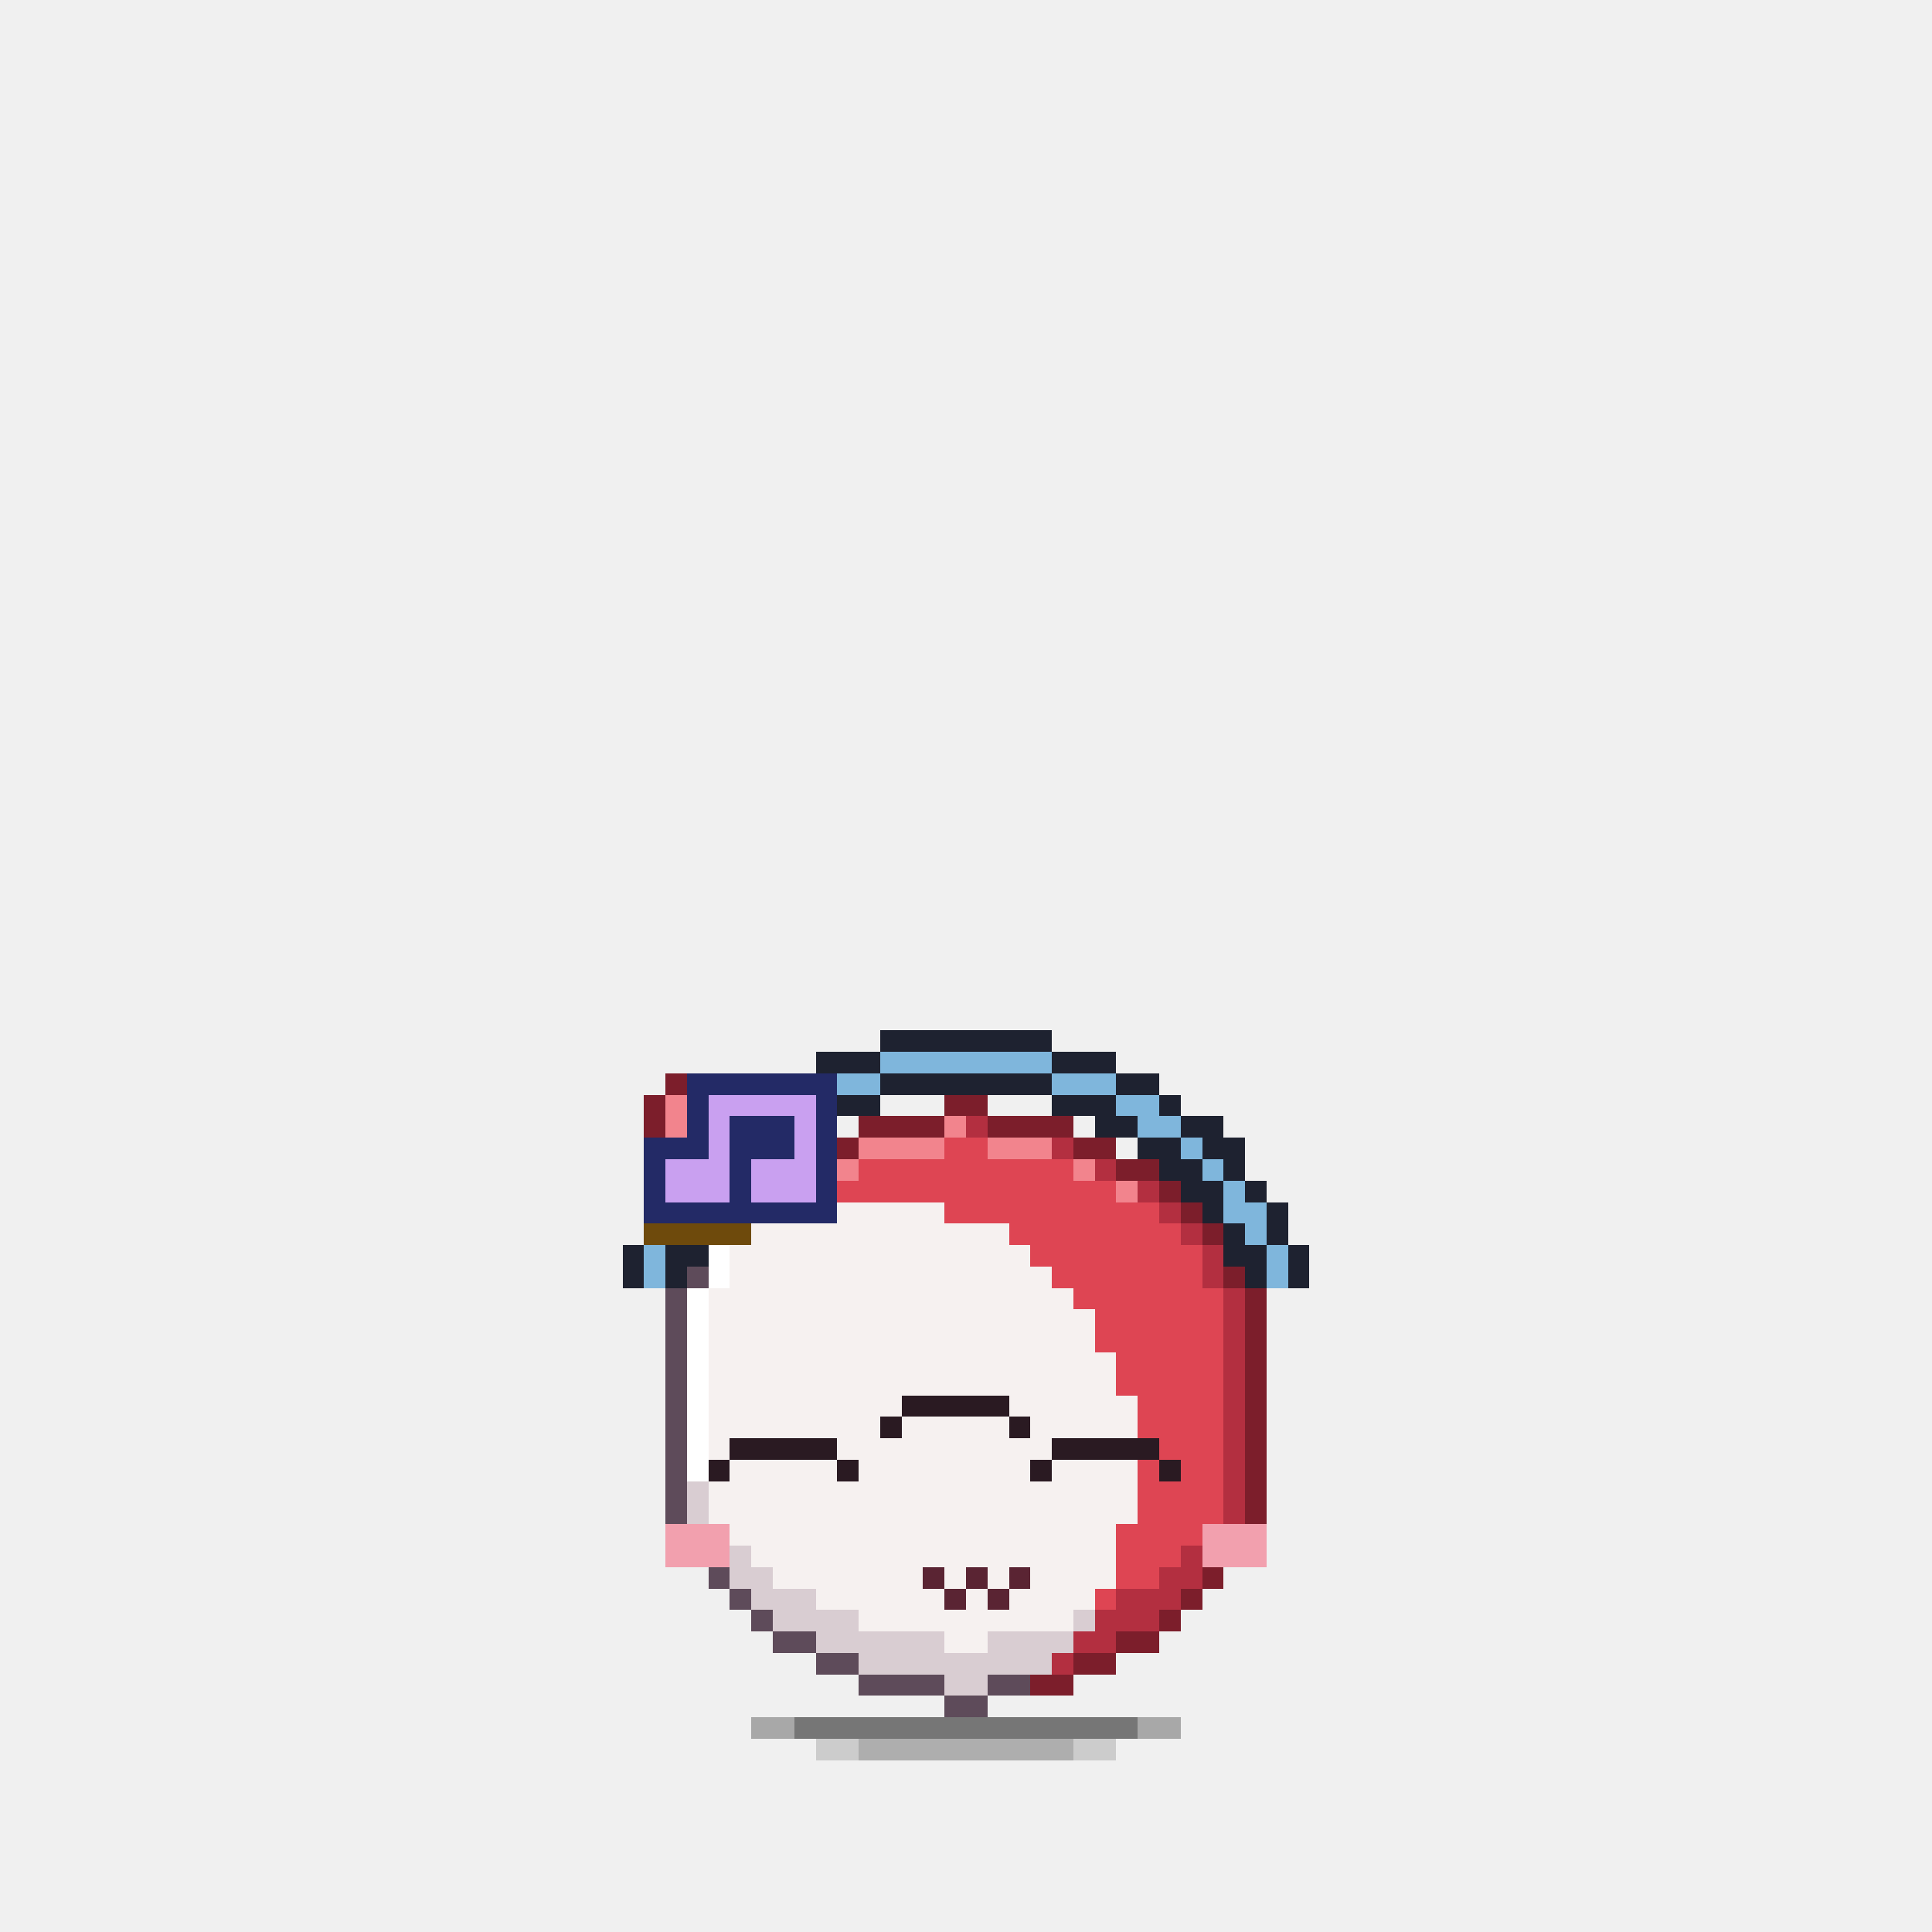
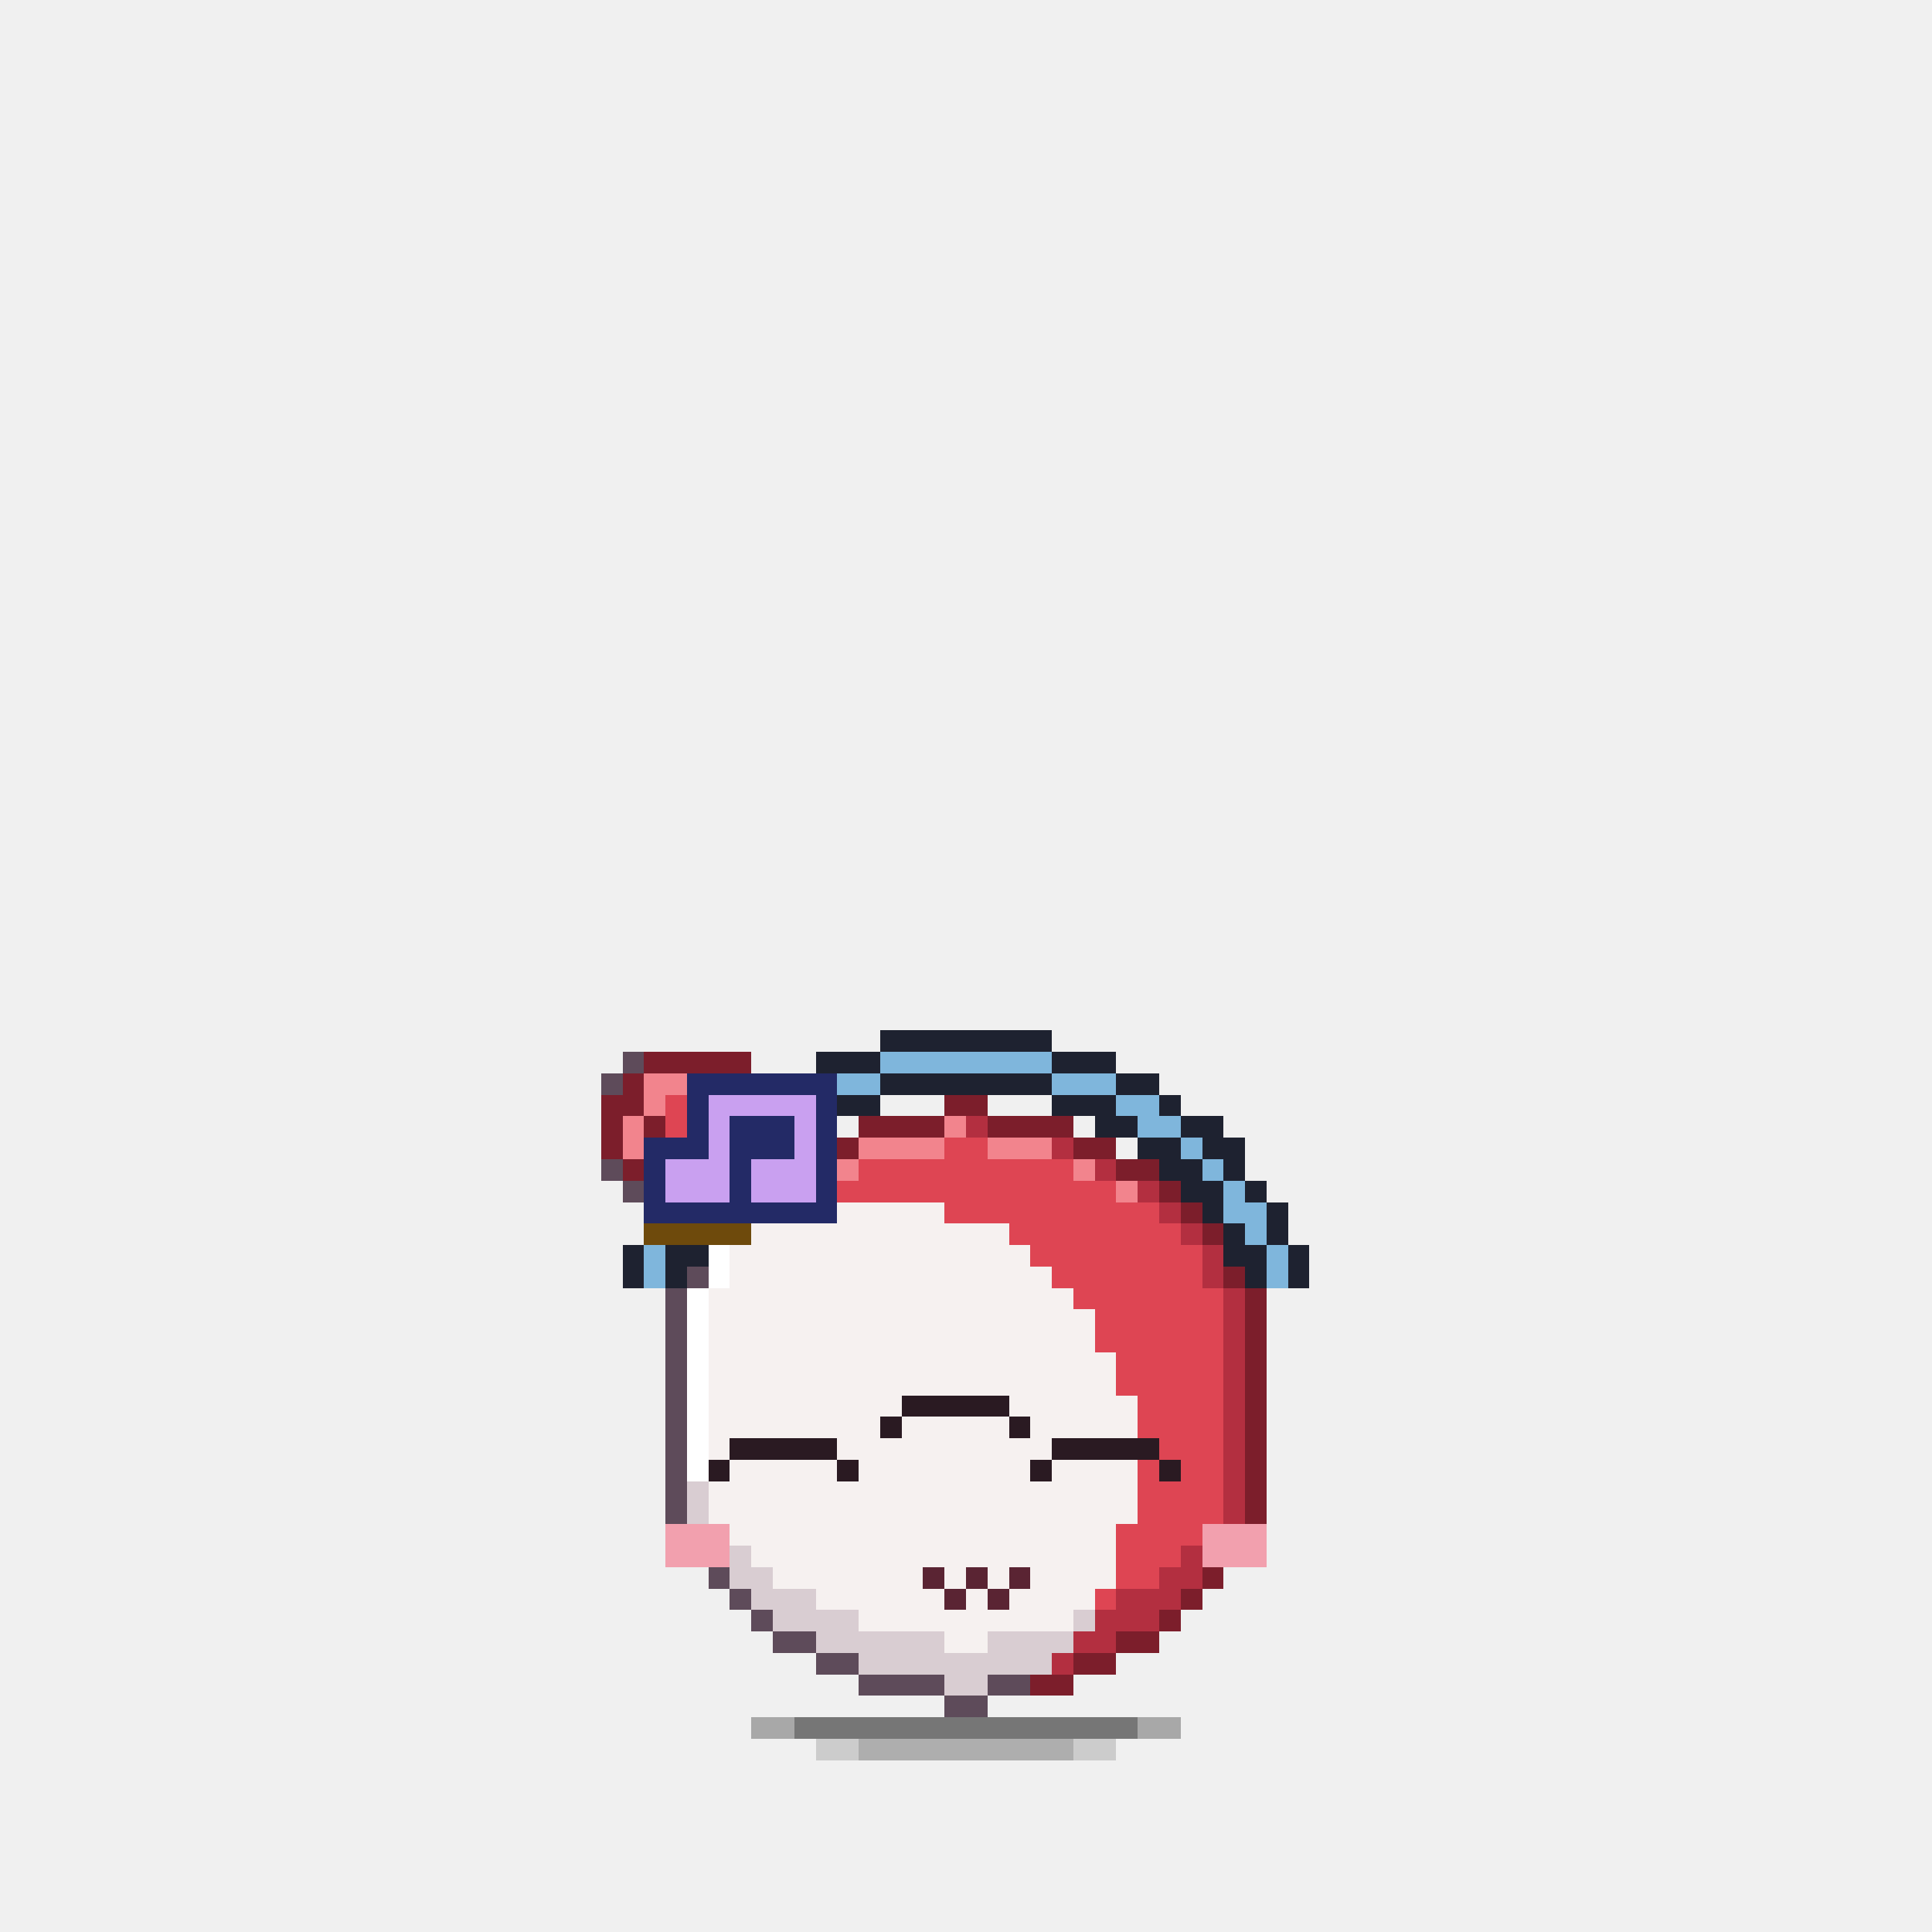
<svg xmlns="http://www.w3.org/2000/svg" viewBox="-15 -25 45 45" width="500" height="500" shape-rendering="crispEdges">
  <defs>
    <style>
      .sh-m { animation: sh-m 1.6s infinite linear; }
      .sh-v { animation: sh-v 1.6s infinite step-end; }
      .sh-s-m { animation: sh-s-m 1.6s infinite linear; }
      .sh-s-v { animation: sh-s-v 1.6s infinite step-end; }
      .band-m { animation: band-m 1.6s infinite linear; }
      .cup-l-m { animation: cup-l-m 1.6s infinite linear; }
      .cup-r-m { animation: cup-r-m 1.6s infinite linear; }
      .hl-m { animation: hl-m 1.6s infinite linear; }
      .hr-m { animation: hr-m 1.6s infinite linear; }
      .note0-m { animation: note0-m 1.6s infinite linear; }
      .note0-v { animation: note0-v 1.6s infinite step-end; }
      .note1-m { animation: note1-m 1.6s infinite linear; }
      .note1-v { animation: note1-v 1.6s infinite step-end; }
      .rig-m { animation: rig-m 1.6s infinite linear; }
      @keyframes sh-m {
        0% { transform: translate(0px, 0px); }
        6.25% { transform: translate(0px, 0px); }
        6.26% { transform: translate(1px, 0px); }
        25% { transform: translate(1px, 0px); }
        31.25% { transform: translate(1px, 0px); }
        31.26% { transform: translate(0px, 0px); }
        50% { transform: translate(0px, 0px); }
        56.25% { transform: translate(0px, 0px); }
        56.26% { transform: translate(1px, 0px); }
        75% { transform: translate(1px, 0px); }
        81.25% { transform: translate(1px, 0px); }
        81.26% { transform: translate(0px, 0px); }
        100% { transform: translate(0px, 0px); }
      }
      @keyframes sh-v {
        0% { opacity: 1; }
        6.25% { opacity: 0; }
        25% { opacity: 1; }
        31.25% { opacity: 0; }
        50% { opacity: 1; }
        56.25% { opacity: 0; }
        75% { opacity: 1; }
        81.25% { opacity: 0; }
      }
      @keyframes sh-s-m {
        0% { transform: translate(1px, 0px); }
        0.01% { transform: translate(0px, 0px); }
        6.25% { transform: translate(0px, 0px); }
        25% { transform: translate(0px, 0px); }
        25.01% { transform: translate(1px, 0px); }
        31.25% { transform: translate(1px, 0px); }
        50% { transform: translate(1px, 0px); }
        50.01% { transform: translate(0px, 0px); }
        56.25% { transform: translate(0px, 0px); }
        62.5% { transform: translate(0px, 0px); }
        75% { transform: translate(0px, 0px); }
        75.01% { transform: translate(1px, 0px); }
        81.25% { transform: translate(1px, 0px); }
        87.5% { transform: translate(1px, 0px); }
        100% { transform: translate(1px, 0px); }
      }
      @keyframes sh-s-v {
        0% { opacity: 0; }
        6.25% { opacity: 1; }
        25% { opacity: 0; }
        31.25% { opacity: 1; }
        50% { opacity: 0; }
        56.25% { opacity: 1; }
        75% { opacity: 0; }
        81.25% { opacity: 1; }
      }
      @keyframes band-m {
        0% { transform: translate(0px, 0px); }
        2.083% { transform: translate(0px, -0.185px); }
        6.25% { transform: translate(0px, -1px); }
        10.417% { transform: translate(0px, -1.815px); }
        12.5% { transform: translate(0px, -2px); }
        14.583% { transform: translate(0px, -1.815px); }
        18.75% { transform: translate(0px, -1px); }
        20.833% { transform: translate(0.259px, -0.593px); }
        22.917% { transform: translate(0.741px, -0.185px); }
        25% { transform: translate(1px, 0px); }
        27.083% { transform: translate(1px, -0.185px); }
        35.417% { transform: translate(1px, -1.815px); }
        37.5% { transform: translate(1px, -2px); }
        39.583% { transform: translate(1px, -1.815px); }
        43.75% { transform: translate(1px, -1px); }
        45.833% { transform: translate(0.741px, -0.593px); }
        47.917% { transform: translate(0.259px, -0.185px); }
        50% { transform: translate(0px, 0px); }
        52.083% { transform: translate(0px, -0.185px); }
        60.417% { transform: translate(0px, -1.815px); }
        62.5% { transform: translate(0px, -2px); }
        64.583% { transform: translate(0px, -1.815px); }
        68.75% { transform: translate(0px, -1px); }
        70.833% { transform: translate(0.259px, -0.593px); }
        72.917% { transform: translate(0.741px, -0.185px); }
        75% { transform: translate(1px, 0px); }
        77.083% { transform: translate(1px, -0.185px); }
        81.25% { transform: translate(1px, -1px); }
        85.417% { transform: translate(1px, -1.815px); }
        87.5% { transform: translate(1px, -2px); }
        89.583% { transform: translate(1px, -1.815px); }
        93.75% { transform: translate(1px, -1px); }
        95.833% { transform: translate(0.741px, -0.593px); }
        97.917% { transform: translate(0.259px, -0.185px); }
        100% { transform: translate(0px, 0px); }
      }
      @keyframes cup-l-m {
        0% { transform: translate(-1px, 8px); }
        2.083% { transform: translate(-1px, 7.815px); }
        6.25% { transform: translate(-1px, 7px); }
        10.417% { transform: translate(-1px, 6.185px); }
        12.5% { transform: translate(-1px, 6px); }
        14.583% { transform: translate(-1px, 6.185px); }
        18.75% { transform: translate(-1px, 7px); }
        20.833% { transform: translate(-0.741px, 7.407px); }
        22.917% { transform: translate(-0.259px, 7.815px); }
        25% { transform: translate(0px, 8px); }
        27.083% { transform: translate(0px, 7.815px); }
        35.417% { transform: translate(0px, 6.185px); }
        37.5% { transform: translate(0px, 6px); }
        39.583% { transform: translate(0px, 6.185px); }
        43.75% { transform: translate(0px, 7px); }
        45.833% { transform: translate(-0.259px, 7.407px); }
        47.917% { transform: translate(-0.741px, 7.815px); }
        50% { transform: translate(-1px, 8px); }
        52.083% { transform: translate(-1px, 7.815px); }
        60.417% { transform: translate(-1px, 6.185px); }
        62.5% { transform: translate(-1px, 6px); }
        64.583% { transform: translate(-1px, 6.185px); }
        68.75% { transform: translate(-1px, 7px); }
        70.833% { transform: translate(-0.741px, 7.407px); }
        72.917% { transform: translate(-0.259px, 7.815px); }
        75% { transform: translate(0px, 8px); }
        77.083% { transform: translate(0px, 7.815px); }
        81.25% { transform: translate(0px, 7px); }
        85.417% { transform: translate(0px, 6.185px); }
        87.5% { transform: translate(0px, 6px); }
        89.583% { transform: translate(0px, 6.185px); }
        93.75% { transform: translate(0px, 7px); }
        95.833% { transform: translate(-0.259px, 7.407px); }
        97.917% { transform: translate(-0.741px, 7.815px); }
        100% { transform: translate(-1px, 8px); }
      }
      @keyframes cup-r-m {
        0% { transform: translate(26px, 9px); }
        2.083% { transform: translate(26px, 8.815px); }
        6.25% { transform: translate(26px, 8px); }
        10.417% { transform: translate(26px, 7.185px); }
        12.5% { transform: translate(26px, 7px); }
        14.583% { transform: translate(26px, 7.185px); }
        18.75% { transform: translate(26px, 8px); }
        20.833% { transform: translate(26.259px, 8.407px); }
        22.917% { transform: translate(26.741px, 8.815px); }
        25% { transform: translate(27px, 9px); }
        27.083% { transform: translate(27px, 8.815px); }
        35.417% { transform: translate(27px, 7.185px); }
        37.5% { transform: translate(27px, 7px); }
        39.583% { transform: translate(27px, 7.185px); }
        43.75% { transform: translate(27px, 8px); }
        45.833% { transform: translate(26.741px, 8.407px); }
        47.917% { transform: translate(26.259px, 8.815px); }
        50% { transform: translate(26px, 9px); }
        52.083% { transform: translate(26px, 8.815px); }
        60.417% { transform: translate(26px, 7.185px); }
        62.5% { transform: translate(26px, 7px); }
        64.583% { transform: translate(26px, 7.185px); }
        68.75% { transform: translate(26px, 8px); }
        70.833% { transform: translate(26.259px, 8.407px); }
        72.917% { transform: translate(26.741px, 8.815px); }
        75% { transform: translate(27px, 9px); }
        77.083% { transform: translate(27px, 8.815px); }
        81.25% { transform: translate(27px, 8px); }
        85.417% { transform: translate(27px, 7.185px); }
        87.5% { transform: translate(27px, 7px); }
        89.583% { transform: translate(27px, 7.185px); }
        93.75% { transform: translate(27px, 8px); }
        95.833% { transform: translate(26.741px, 8.407px); }
        97.917% { transform: translate(26.259px, 8.815px); }
        100% { transform: translate(26px, 9px); }
      }
      @keyframes hl-m {
        0% { transform: translate(-2px, 13px); }
        2.083% { transform: translate(-2.259px, 13.259px); }
        4.167% { transform: translate(-2.741px, 13.741px); }
        6.25% { transform: translate(-3px, 14px); }
        8.333% { transform: translate(-3px, 13.815px); }
        16.667% { transform: translate(-3px, 12.185px); }
        18.75% { transform: translate(-3px, 12px); }
        20.833% { transform: translate(-3px, 12.919px); }
        22.917% { transform: translate(-3px, 14.726px); }
        25% { transform: translate(-3px, 16px); }
        27.083% { transform: translate(-2.741px, 16.496px); }
        29.167% { transform: translate(-2.259px, 16.859px); }
        31.25% { transform: translate(-2px, 17px); }
        33.333% { transform: translate(-2px, 16.815px); }
        37.5% { transform: translate(-2px, 16px); }
        41.667% { transform: translate(-2px, 15.383px); }
        43.75% { transform: translate(-2px, 15px); }
        45.833% { transform: translate(-2px, 14.284px); }
        47.917% { transform: translate(-2px, 13.42px); }
        50% { transform: translate(-2px, 13px); }
        52.083% { transform: translate(-2.259px, 13.259px); }
        54.167% { transform: translate(-2.741px, 13.741px); }
        56.25% { transform: translate(-3px, 14px); }
        58.333% { transform: translate(-3px, 13.815px); }
        62.5% { transform: translate(-3px, 13px); }
        66.667% { transform: translate(-3px, 12.185px); }
        68.75% { transform: translate(-3px, 12px); }
        70.833% { transform: translate(-3px, 12.919px); }
        72.917% { transform: translate(-3px, 14.726px); }
        75% { transform: translate(-3px, 16px); }
        77.083% { transform: translate(-2.741px, 16.496px); }
        79.167% { transform: translate(-2.259px, 16.859px); }
        81.25% { transform: translate(-2px, 17px); }
        83.333% { transform: translate(-2px, 16.815px); }
        87.5% { transform: translate(-2px, 16px); }
        91.667% { transform: translate(-2px, 15.383px); }
        93.75% { transform: translate(-2px, 15px); }
        95.833% { transform: translate(-2px, 14.284px); }
        97.917% { transform: translate(-2px, 13.42px); }
        100% { transform: translate(-2px, 13px); }
      }
      @keyframes hr-m {
        0% { transform: translate(29px, 16px); }
        2.083% { transform: translate(28.741px, 16.496px); }
        4.167% { transform: translate(28.259px, 16.859px); }
        6.25% { transform: translate(28px, 17px); }
        8.333% { transform: translate(28px, 16.815px); }
        12.5% { transform: translate(28px, 16px); }
        16.667% { transform: translate(28px, 15.383px); }
        18.75% { transform: translate(28px, 15px); }
        20.833% { transform: translate(28px, 14.284px); }
        22.917% { transform: translate(28px, 13.42px); }
        25% { transform: translate(28px, 13px); }
        27.083% { transform: translate(28.259px, 13.259px); }
        29.167% { transform: translate(28.741px, 13.741px); }
        31.25% { transform: translate(29px, 14px); }
        33.333% { transform: translate(29px, 13.815px); }
        41.667% { transform: translate(29px, 12.185px); }
        43.75% { transform: translate(29px, 12px); }
        45.833% { transform: translate(29px, 12.919px); }
        47.917% { transform: translate(29px, 14.726px); }
        50% { transform: translate(29px, 16px); }
        52.083% { transform: translate(28.741px, 16.496px); }
        54.167% { transform: translate(28.259px, 16.859px); }
        56.25% { transform: translate(28px, 17px); }
        58.333% { transform: translate(28px, 16.815px); }
        62.5% { transform: translate(28px, 16px); }
        66.667% { transform: translate(28px, 15.383px); }
        68.75% { transform: translate(28px, 15px); }
        70.833% { transform: translate(28px, 14.284px); }
        72.917% { transform: translate(28px, 13.42px); }
        75% { transform: translate(28px, 13px); }
        77.083% { transform: translate(28.259px, 13.259px); }
        79.167% { transform: translate(28.741px, 13.741px); }
        81.25% { transform: translate(29px, 14px); }
        83.333% { transform: translate(29px, 13.815px); }
        87.5% { transform: translate(29px, 13px); }
        91.667% { transform: translate(29px, 12.185px); }
        93.75% { transform: translate(29px, 12px); }
        95.833% { transform: translate(29px, 12.919px); }
        97.917% { transform: translate(29px, 14.726px); }
        100% { transform: translate(29px, 16px); }
      }
      @keyframes note0-m {
        0% { transform: translate(-8px, 4px); }
        6.25% { transform: translate(-8px, 3px); }
        18.75% { transform: translate(-8px, 1px); }
        20.833% { transform: translate(-8.259px, 0.667px); }
        22.917% { transform: translate(-8.741px, 0.333px); }
        25% { transform: translate(-9px, 0px); }
        43.75% { transform: translate(-9px, -3px); }
        45.833% { transform: translate(-9.259px, -3.333px); }
        47.917% { transform: translate(-9.741px, -3.667px); }
        50% { transform: translate(-10px, -4px); }
        62.5% { transform: translate(-10px, -6px); }
        62.51% { transform: translate(-8px, 4px); }
        100% { transform: translate(-8px, 4px); }
      }
      @keyframes note0-v {
        0% { opacity: 1; }
        62.5% { opacity: 0; }
      }
      @keyframes note1-m {
        0% { transform: translate(34px, -4px); }
        6.25% { transform: translate(34px, -5px); }
        12.5% { transform: translate(34px, -6px); }
        12.51% { transform: translate(32px, 4px); }
        50% { transform: translate(32px, 4px); }
        56.25% { transform: translate(32px, 3px); }
        62.5% { transform: translate(32px, 2px); }
        68.75% { transform: translate(32px, 1px); }
        70.833% { transform: translate(32.259px, 0.667px); }
        72.917% { transform: translate(32.741px, 0.333px); }
        75% { transform: translate(33px, 0px); }
        81.25% { transform: translate(33px, -1px); }
        87.5% { transform: translate(33px, -2px); }
        93.75% { transform: translate(33px, -3px); }
        95.833% { transform: translate(33.259px, -3.333px); }
        97.917% { transform: translate(33.741px, -3.667px); }
        100% { transform: translate(34px, -4px); }
      }
      @keyframes note1-v {
        0% { opacity: 1; }
        12.5% { opacity: 0; }
        50% { opacity: 1; }
      }
      @keyframes rig-m {
        0% { transform: translate(0px, 0px); }
        2.083% { transform: translate(0px, -0.185px); }
        6.25% { transform: translate(0px, -1px); }
        10.417% { transform: translate(0px, -1.815px); }
        12.5% { transform: translate(0px, -2px); }
        14.583% { transform: translate(0px, -1.815px); }
        18.75% { transform: translate(0px, -1px); }
        20.833% { transform: translate(0.259px, -0.593px); }
        22.917% { transform: translate(0.741px, -0.185px); }
        25% { transform: translate(1px, 0px); }
        27.083% { transform: translate(1px, -0.185px); }
        35.417% { transform: translate(1px, -1.815px); }
        37.5% { transform: translate(1px, -2px); }
        39.583% { transform: translate(1px, -1.815px); }
        43.75% { transform: translate(1px, -1px); }
        45.833% { transform: translate(0.741px, -0.593px); }
        47.917% { transform: translate(0.259px, -0.185px); }
        50% { transform: translate(0px, 0px); }
        52.083% { transform: translate(0px, -0.185px); }
        60.417% { transform: translate(0px, -1.815px); }
        62.5% { transform: translate(0px, -2px); }
        64.583% { transform: translate(0px, -1.815px); }
        68.75% { transform: translate(0px, -1px); }
        70.833% { transform: translate(0.259px, -0.593px); }
        72.917% { transform: translate(0.741px, -0.185px); }
        75% { transform: translate(1px, 0px); }
        77.083% { transform: translate(1px, -0.185px); }
        81.25% { transform: translate(1px, -1px); }
        85.417% { transform: translate(1px, -1.815px); }
        87.5% { transform: translate(1px, -2px); }
        89.583% { transform: translate(1px, -1.815px); }
        93.75% { transform: translate(1px, -1px); }
        95.833% { transform: translate(0.741px, -0.593px); }
        97.917% { transform: translate(0.259px, -0.185px); }
        100% { transform: translate(0px, 0px); }
      }
      @media (prefers-reduced-motion: reduce) { * { animation: none !important; } }
    </style>
    <g id="shadow">
      <path fill="#000000" fill-opacity="0.3" d="M5 30h20v1h-20z" />
      <path fill="#000000" fill-opacity="0.15" d="M8 31h14v1h-14z" />
    </g>
    <g id="shadow-sm">
      <path fill="#000000" fill-opacity="0.3" d="M7 30h16v1h-16z" />
      <path fill="#000000" fill-opacity="0.15" d="M10 31h10v1h-10z" />
    </g>
    <g id="cloud">
      <path fill="#5E4B5A" d="M2 8h1v1h-1zM2 9h1v1h-1zM1 10h1v1h-1zM1 11h1v1h-1zM1 12h1v1h-1zM1 13h1v1h-1zM1 14h1v1h-1zM1 15h1v1h-1zM1 16h1v1h-1zM1 17h1v1h-1zM1 18h1v1h-1zM1 19h1v1h-1zM1 20h1v1h-1zM2 21h1v1h-1zM2 22h1v1h-1zM3 23h1v1h-1zM4 24h1v1h-1zM5 25h1v1h-1zM6 26h2v1h-2zM8 27h2v1h-2zM10 28h4v1h-4zM16 28h2v1h-2zM14 29h2v1h-2z" />
      <path fill="#7C1E2B" d="M14 1h2v1h-2zM10 2h4v1h-4zM16 2h4v1h-4zM8 3h2v1h-2zM20 3h2v1h-2zM6 4h2v1h-2zM22 4h2v1h-2zM5 5h1v1h-1zM24 5h1v1h-1zM4 6h1v1h-1zM25 6h1v1h-1zM3 7h1v1h-1zM26 7h1v1h-1zM27 8h1v1h-1zM27 9h1v1h-1zM28 10h1v1h-1zM28 11h1v1h-1zM28 12h1v1h-1zM28 13h1v1h-1zM28 14h1v1h-1zM28 15h1v1h-1zM28 16h1v1h-1zM28 17h1v1h-1zM28 18h1v1h-1zM28 19h1v1h-1zM28 20h1v1h-1zM27 21h1v1h-1zM27 22h1v1h-1zM26 23h1v1h-1zM25 24h1v1h-1zM24 25h1v1h-1zM22 26h2v1h-2zM20 27h2v1h-2zM18 28h2v1h-2z" />
      <path fill="#FFFFFF" d="M4 7h1v1h-1zM3 8h1v1h-1zM3 9h1v1h-1zM2 10h1v1h-1zM2 11h1v1h-1zM2 12h1v1h-1zM2 13h1v1h-1zM2 14h1v1h-1zM2 15h1v1h-1zM2 16h1v1h-1zM2 17h1v1h-1zM2 18h1v1h-1z" />
      <path fill="#F2848D" d="M14 2h1v1h-1zM10 3h4v1h-4zM16 3h3v1h-3zM8 4h2v1h-2zM20 4h1v1h-1zM6 5h2v1h-2zM22 5h1v1h-1zM5 6h1v1h-1z" />
      <path fill="#F6F1F0" d="M6 6h8v1h-8zM5 7h12v1h-12zM4 8h14v1h-14zM4 9h15v1h-15zM3 10h17v1h-17zM3 11h18v1h-18zM3 12h18v1h-18zM3 13h19v1h-19zM3 14h19v1h-19zM3 15h20v1h-20zM3 16h20v1h-20zM3 17h20v1h-20zM3 18h20v1h-20zM3 19h20v1h-20zM3 20h20v1h-20zM4 21h18v1h-18zM5 22h17v1h-17zM6 23h16v1h-16zM8 24h13v1h-13zM10 25h10v1h-10zM14 26h2v1h-2z" />
      <path fill="#DE4553" d="M14 3h2v1h-2zM10 4h10v1h-10zM8 5h14v1h-14zM14 6h10v1h-10zM17 7h8v1h-8zM18 8h8v1h-8zM19 9h7v1h-7zM20 10h7v1h-7zM21 11h6v1h-6zM21 12h6v1h-6zM22 13h5v1h-5zM22 14h5v1h-5zM23 15h4v1h-4zM23 16h4v1h-4zM23 17h4v1h-4zM23 18h4v1h-4zM23 19h4v1h-4zM23 20h4v1h-4zM22 21h4v1h-4zM22 22h3v1h-3zM22 23h2v1h-2zM21 24h1v1h-1z" />
      <path fill="#D9CDD2" d="M2 19h1v1h-1zM2 20h1v1h-1zM3 21h1v1h-1zM3 22h2v1h-2zM4 23h2v1h-2zM5 24h3v1h-3zM6 25h4v1h-4zM20 25h1v1h-1zM8 26h6v1h-6zM16 26h4v1h-4zM10 27h9v1h-9zM14 28h2v1h-2z" />
      <path fill="#B32F40" d="M15 2h1v1h-1zM19 3h1v1h-1zM21 4h1v1h-1zM23 5h1v1h-1zM24 6h1v1h-1zM25 7h1v1h-1zM26 8h1v1h-1zM26 9h1v1h-1zM27 10h1v1h-1zM27 11h1v1h-1zM27 12h1v1h-1zM27 13h1v1h-1zM27 14h1v1h-1zM27 15h1v1h-1zM27 16h1v1h-1zM27 17h1v1h-1zM27 18h1v1h-1zM27 19h1v1h-1zM27 20h1v1h-1zM26 21h1v1h-1zM25 22h2v1h-2zM24 23h2v1h-2zM22 24h3v1h-3zM21 25h3v1h-3zM20 26h2v1h-2zM19 27h1v1h-1z" />
    </g>
    <g id="cloud-puff">
      <path fill="#5E4B5A" d="M2 7h1v1h-1zM1 8h1v1h-1zM1 9h1v1h-1zM0 10h1v1h-1zM0 11h1v1h-1zM0 12h1v1h-1zM0 13h1v1h-1zM0 14h1v1h-1zM0 15h1v1h-1zM0 16h1v1h-1zM0 17h1v1h-1zM0 18h1v1h-1zM0 19h1v1h-1zM0 20h1v1h-1zM1 21h1v1h-1zM1 22h1v1h-1zM2 23h1v1h-1zM3 24h1v1h-1zM3 25h1v1h-1zM4 26h2v1h-2zM6 27h1v1h-1zM7 28h2v1h-2zM9 29h5v1h-5zM16 29h2v1h-2zM14 30h2v1h-2z" />
      <path fill="#7C1E2B" d="M14 0h2v1h-2zM9 1h5v1h-5zM16 1h5v1h-5zM7 2h2v1h-2zM21 2h2v1h-2zM6 3h1v1h-1zM23 3h1v1h-1zM4 4h2v1h-2zM24 4h2v1h-2zM3 5h1v1h-1zM26 5h1v1h-1zM3 6h1v1h-1zM26 6h1v1h-1zM27 7h1v1h-1zM28 8h1v1h-1zM28 9h1v1h-1zM29 10h1v1h-1zM29 11h1v1h-1zM29 12h1v1h-1zM29 13h1v1h-1zM29 14h1v1h-1zM29 15h1v1h-1zM29 16h1v1h-1zM29 17h1v1h-1zM29 18h1v1h-1zM29 19h1v1h-1zM29 20h1v1h-1zM28 21h1v1h-1zM28 22h1v1h-1zM27 23h1v1h-1zM26 24h1v1h-1zM26 25h1v1h-1zM24 26h2v1h-2zM23 27h1v1h-1zM21 28h2v1h-2zM18 29h3v1h-3z" />
      <path fill="#FFFFFF" d="M4 6h1v1h-1zM3 7h1v1h-1zM2 8h1v1h-1zM2 9h1v1h-1zM1 10h1v1h-1zM1 11h1v1h-1zM1 12h1v1h-1zM1 13h1v1h-1zM1 14h1v1h-1zM1 15h1v1h-1zM1 16h1v1h-1zM1 17h1v1h-1zM1 18h1v1h-1z" />
      <path fill="#F2848D" d="M14 1h1v1h-1zM9 2h5v1h-5zM16 2h4v1h-4zM7 3h2v1h-2zM21 3h1v1h-1zM6 4h1v1h-1zM4 5h2v1h-2zM24 5h1v1h-1z" />
      <path fill="#F6F1F0" d="M7 5h6v1h-6zM5 6h11v1h-11zM4 7h14v1h-14zM3 8h16v1h-16zM3 9h17v1h-17zM2 10h19v1h-19zM2 11h19v1h-19zM2 12h20v1h-20zM2 13h20v1h-20zM2 14h21v1h-21zM2 15h21v1h-21zM2 16h21v1h-21zM2 17h21v1h-21zM2 18h21v1h-21zM2 19h21v1h-21zM2 20h21v1h-21zM3 21h20v1h-20zM4 22h19v1h-19zM4 23h18v1h-18zM6 24h16v1h-16zM7 25h15v1h-15zM9 26h12v1h-12zM14 27h2v1h-2z" />
      <path fill="#DE4553" d="M14 2h2v1h-2zM9 3h12v1h-12zM7 4h16v1h-16zM6 5h1v1h-1zM13 5h11v1h-11zM16 6h9v1h-9zM18 7h8v1h-8zM19 8h8v1h-8zM20 9h7v1h-7zM21 10h7v1h-7zM21 11h7v1h-7zM22 12h6v1h-6zM22 13h6v1h-6zM23 14h5v1h-5zM23 15h5v1h-5zM23 16h5v1h-5zM23 17h5v1h-5zM23 18h5v1h-5zM23 19h5v1h-5zM23 20h5v1h-5zM23 21h4v1h-4zM23 22h3v1h-3zM22 23h4v1h-4zM22 24h2v1h-2zM22 25h1v1h-1z" />
      <path fill="#D9CDD2" d="M1 19h1v1h-1zM1 20h1v1h-1zM2 21h1v1h-1zM2 22h2v1h-2zM3 23h1v1h-1zM4 24h2v1h-2zM4 25h3v1h-3zM6 26h3v1h-3zM7 27h7v1h-7zM16 27h4v1h-4zM9 28h10v1h-10zM14 29h2v1h-2z" />
      <path fill="#B32F40" d="M15 1h1v1h-1zM20 2h1v1h-1zM22 3h1v1h-1zM23 4h1v1h-1zM25 5h1v1h-1zM25 6h1v1h-1zM26 7h1v1h-1zM27 8h1v1h-1zM27 9h1v1h-1zM28 10h1v1h-1zM28 11h1v1h-1zM28 12h1v1h-1zM28 13h1v1h-1zM28 14h1v1h-1zM28 15h1v1h-1zM28 16h1v1h-1zM28 17h1v1h-1zM28 18h1v1h-1zM28 19h1v1h-1zM28 20h1v1h-1zM27 21h1v1h-1zM26 22h2v1h-2zM26 23h1v1h-1zM24 24h2v1h-2zM23 25h3v1h-3zM21 26h3v1h-3zM20 27h3v1h-3zM19 28h2v1h-2z" />
    </g>
    <g id="cloud-squash">
      <path fill="#5E4B5A" d="M10 5h3v1h-3zM7 6h3v1h-3zM5 7h2v1h-2zM4 8h1v1h-1zM3 9h1v1h-1zM2 10h1v1h-1zM1 11h1v1h-1zM0 12h1v1h-1zM0 13h1v1h-1zM0 14h1v1h-1zM-1 15h1v1h-1zM-1 16h1v1h-1zM-1 17h1v1h-1zM-1 18h1v1h-1zM0 19h1v1h-1zM0 20h1v1h-1zM0 21h1v1h-1zM1 22h1v1h-1zM2 23h1v1h-1zM2 24h2v1h-2zM4 25h1v1h-1zM5 26h2v1h-2zM7 27h2v1h-2zM9 28h12v1h-12z" />
      <path fill="#7C1E2B" d="M13 5h7v1h-7zM20 6h3v1h-3zM23 7h2v1h-2zM25 8h1v1h-1zM26 9h1v1h-1zM27 10h1v1h-1zM28 11h1v1h-1zM29 12h1v1h-1zM29 13h1v1h-1zM29 14h1v1h-1zM30 15h1v1h-1zM30 16h1v1h-1zM30 17h1v1h-1zM30 18h1v1h-1zM29 19h1v1h-1zM29 20h1v1h-1zM29 21h1v1h-1zM28 22h1v1h-1zM27 23h1v1h-1zM26 24h2v1h-2zM25 25h1v1h-1zM23 26h2v1h-2zM21 27h2v1h-2z" />
      <path fill="#FFFFFF" d="M10 6h6v1h-6zM7 7h3v1h-3zM5 8h2v1h-2zM4 9h1v1h-1zM3 10h1v1h-1zM2 11h1v1h-1zM1 12h1v1h-1zM1 13h1v1h-1zM1 14h1v1h-1zM0 15h1v1h-1zM0 16h1v1h-1zM1 19h1v1h-1z" />
      <path fill="#F2848D" d="M16 6h3v1h-3zM20 7h2v1h-2zM23 8h1v1h-1z" />
      <path fill="#F6F1F0" d="M10 7h8v1h-8zM7 8h12v1h-12zM5 9h15v1h-15zM4 10h17v1h-17zM3 11h19v1h-19zM2 12h20v1h-20zM2 13h21v1h-21zM2 14h21v1h-21zM1 15h22v1h-22zM1 16h23v1h-23zM1 17h23v1h-23zM1 18h23v1h-23zM2 19h22v1h-22zM2 20h22v1h-22zM3 21h21v1h-21zM4 22h20v1h-20zM5 23h18v1h-18zM7 24h16v1h-16zM9 25h12v1h-12z" />
      <path fill="#DE4553" d="M18 7h2v1h-2zM19 8h4v1h-4zM20 9h5v1h-5zM21 10h5v1h-5zM22 11h5v1h-5zM22 12h6v1h-6zM23 13h5v1h-5zM23 14h5v1h-5zM23 15h6v1h-6zM24 16h5v1h-5zM24 17h5v1h-5zM24 18h5v1h-5zM24 19h4v1h-4zM24 20h4v1h-4zM24 21h3v1h-3zM24 22h2v1h-2zM23 23h2v1h-2z" />
      <path fill="#D9CDD2" d="M0 17h1v1h-1zM0 18h1v1h-1zM1 20h1v1h-1zM1 21h2v1h-2zM2 22h2v1h-2zM3 23h2v1h-2zM4 24h3v1h-3zM5 25h4v1h-4zM21 25h2v1h-2zM7 26h15v1h-15zM9 27h12v1h-12z" />
      <path fill="#B32F40" d="M19 6h1v1h-1zM22 7h1v1h-1zM24 8h1v1h-1zM25 9h1v1h-1zM26 10h1v1h-1zM27 11h1v1h-1zM28 12h1v1h-1zM28 13h1v1h-1zM28 14h1v1h-1zM29 15h1v1h-1zM29 16h1v1h-1zM29 17h1v1h-1zM29 18h1v1h-1zM28 19h1v1h-1zM28 20h1v1h-1zM27 21h2v1h-2zM26 22h2v1h-2zM25 23h2v1h-2zM23 24h3v1h-3zM23 25h2v1h-2zM22 26h1v1h-1z" />
    </g>
    <g id="cloud-stretch">
      <path fill="#5E4B5A" d="M2 10h1v1h-1zM2 11h1v1h-1zM2 12h1v1h-1zM2 13h1v1h-1zM2 14h1v1h-1zM2 15h1v1h-1zM2 16h1v1h-1zM2 17h1v1h-1zM2 18h1v1h-1zM2 19h1v1h-1zM3 20h1v1h-1zM3 21h1v1h-1zM4 22h1v1h-1zM4 23h1v1h-1zM5 24h1v1h-1zM6 25h1v1h-1zM7 26h1v1h-1zM8 27h2v1h-2zM10 28h4v1h-4z" />
      <path fill="#7C1E2B" d="M10 0h10v1h-10zM8 1h2v1h-2zM20 1h2v1h-2zM7 2h1v1h-1zM22 2h1v1h-1zM6 3h1v1h-1zM23 3h1v1h-1zM5 4h1v1h-1zM24 4h1v1h-1zM4 5h1v1h-1zM25 5h1v1h-1zM4 6h1v1h-1zM25 6h1v1h-1zM3 7h1v1h-1zM26 7h1v1h-1zM3 8h1v1h-1zM26 8h1v1h-1zM2 9h1v1h-1zM27 9h1v1h-1zM27 10h1v1h-1zM27 11h1v1h-1zM27 12h1v1h-1zM27 13h1v1h-1zM27 14h1v1h-1zM27 15h1v1h-1zM27 16h1v1h-1zM27 17h1v1h-1zM27 18h1v1h-1zM27 19h1v1h-1zM26 20h1v1h-1zM26 21h1v1h-1zM25 22h1v1h-1zM25 23h1v1h-1zM24 24h1v1h-1zM23 25h1v1h-1zM22 26h1v1h-1zM20 27h2v1h-2zM16 28h4v1h-4zM14 29h2v1h-2z" />
      <path fill="#FFFFFF" d="M4 8h1v1h-1zM3 9h1v1h-1zM3 10h1v1h-1zM3 11h1v1h-1zM3 12h1v1h-1zM3 13h1v1h-1zM3 14h1v1h-1zM3 15h1v1h-1zM3 16h1v1h-1zM3 17h1v1h-1z" />
      <path fill="#F2848D" d="M10 1h9v1h-9zM8 2h2v1h-2zM20 2h1v1h-1zM7 3h1v1h-1zM6 4h1v1h-1zM5 5h1v1h-1zM5 6h1v1h-1zM4 7h1v1h-1z" />
      <path fill="#F6F1F0" d="M8 6h5v1h-5zM5 7h11v1h-11zM5 8h12v1h-12zM4 9h15v1h-15zM4 10h16v1h-16zM4 11h16v1h-16zM4 12h17v1h-17zM4 13h17v1h-17zM4 14h18v1h-18zM4 15h18v1h-18zM4 16h18v1h-18zM4 17h18v1h-18zM4 18h18v1h-18zM4 19h18v1h-18zM5 20h17v1h-17zM5 21h17v1h-17zM6 22h15v1h-15zM7 23h14v1h-14zM8 24h12v1h-12zM10 25h10v1h-10zM14 26h2v1h-2z" />
      <path fill="#DE4553" d="M10 2h10v1h-10zM8 3h14v1h-14zM7 4h16v1h-16zM6 5h18v1h-18zM6 6h2v1h-2zM13 6h11v1h-11zM16 7h9v1h-9zM17 8h8v1h-8zM19 9h7v1h-7zM20 10h6v1h-6zM20 11h6v1h-6zM21 12h5v1h-5zM21 13h5v1h-5zM22 14h4v1h-4zM22 15h4v1h-4zM22 16h4v1h-4zM22 17h4v1h-4zM22 18h4v1h-4zM22 19h4v1h-4zM22 20h3v1h-3zM22 21h3v1h-3zM21 22h3v1h-3zM21 23h2v1h-2zM20 24h2v1h-2z" />
      <path fill="#D9CDD2" d="M3 18h1v1h-1zM3 19h1v1h-1zM4 20h1v1h-1zM4 21h1v1h-1zM5 22h1v1h-1zM5 23h2v1h-2zM6 24h2v1h-2zM7 25h3v1h-3zM8 26h6v1h-6zM16 26h3v1h-3zM10 27h7v1h-7zM14 28h2v1h-2z" />
      <path fill="#B32F40" d="M19 1h1v1h-1zM21 2h1v1h-1zM22 3h1v1h-1zM23 4h1v1h-1zM24 5h1v1h-1zM24 6h1v1h-1zM25 7h1v1h-1zM25 8h1v1h-1zM26 9h1v1h-1zM26 10h1v1h-1zM26 11h1v1h-1zM26 12h1v1h-1zM26 13h1v1h-1zM26 14h1v1h-1zM26 15h1v1h-1zM26 16h1v1h-1zM26 17h1v1h-1zM26 18h1v1h-1zM26 19h1v1h-1zM25 20h1v1h-1zM25 21h1v1h-1zM24 22h1v1h-1zM23 23h2v1h-2zM22 24h2v1h-2zM20 25h3v1h-3zM19 26h3v1h-3zM17 27h3v1h-3z" />
    </g>
    <g id="eye-rings">
      <path fill="#DE4553" d="M6 14h5v1h-5zM5 15h1v1h-1zM11 15h1v1h-1zM5 16h1v1h-1zM11 16h1v1h-1zM5 17h1v1h-1zM11 17h1v1h-1zM5 18h1v1h-1zM11 18h1v1h-1zM5 19h1v1h-1zM11 19h1v1h-1zM5 20h1v1h-1zM11 20h1v1h-1zM6 21h5v1h-5z" />
      <path fill="#2A1A22" d="M6 15h5v1h-5zM6 16h5v1h-5zM6 17h5v1h-5zM6 18h5v1h-5zM6 19h5v1h-5zM6 20h5v1h-5z" />
      <path fill="#B9AAB2" d="M18 14h5v1h-5zM17 15h1v1h-1zM23 15h1v1h-1zM17 16h1v1h-1zM23 16h1v1h-1zM17 17h1v1h-1zM23 17h1v1h-1zM17 18h1v1h-1zM23 18h1v1h-1zM17 19h1v1h-1zM23 19h1v1h-1zM17 20h1v1h-1zM23 20h1v1h-1zM18 21h5v1h-5z" />
      <path fill="#2A1A22" d="M18 15h5v1h-5zM18 16h5v1h-5zM18 17h5v1h-5zM18 18h5v1h-5zM18 19h5v1h-5zM18 20h5v1h-5z" />
      <path fill="#B9AAB2" d="M12 12h5v1h-5zM11 13h1v1h-1zM17 13h1v1h-1zM11 14h1v1h-1zM17 14h1v1h-1zM11 15h1v1h-1zM17 15h1v1h-1zM11 16h1v1h-1zM17 16h1v1h-1zM11 17h1v1h-1zM17 17h1v1h-1zM11 18h1v1h-1zM17 18h1v1h-1zM12 19h5v1h-5z" />
      <path fill="#2A1A22" d="M12 13h5v1h-5zM12 14h5v1h-5zM12 15h5v1h-5zM12 16h5v1h-5zM12 17h5v1h-5zM12 18h5v1h-5z" />
    </g>
    <g id="face-happy">
      <path fill="#2A1A22" d="M4 17h5v1h-5zM3 18h1v1h-1zM9 18h1v1h-1z" />
      <path fill="#2A1A22" d="M19 17h5v1h-5zM18 18h1v1h-1zM24 18h1v1h-1z" />
      <path fill="#2A1A22" d="M12 15h5v1h-5zM11 16h1v1h-1zM17 16h1v1h-1z" />
      <path fill="#5A2433" d="M12 23h6v1h-6zM12 24h1v1h-1zM17 24h1v1h-1zM13 25h1v1h-1zM16 25h1v1h-1zM14 26h2v1h-2z" />
      <path fill="#FFFFFF" d="M13 24h1v1h-1zM16 24h1v1h-1z" />
      <path fill="#5A0F1E" d="M14 24h2v1h-2z" />
      <path fill="#F07A8A" d="M14 25h2v1h-2z" />
    </g>
    <g id="blush">
      <path fill="#F2A0AE" d="M1 21h3v1h-3zM1 22h3v1h-3z" />
      <path fill="#F2A0AE" d="M26 21h3v1h-3zM26 22h3v1h-3z" />
    </g>
    <g id="face-caret">
      <path fill="#2A1A22" d="M4 17h5v1h-5zM3 18h1v1h-1zM9 18h1v1h-1z" />
      <path fill="#2A1A22" d="M19 17h5v1h-5zM18 18h1v1h-1zM24 18h1v1h-1z" />
      <path fill="#2A1A22" d="M12 15h5v1h-5zM11 16h1v1h-1zM17 16h1v1h-1z" />
      <path fill="#5A2433" d="M11 23h1v1h-1zM18 23h1v1h-1zM12 24h6v1h-6z" />
      <path fill="#FFFFFF" d="M13 25h1v1h-1zM16 25h1v1h-1z" />
    </g>
    <g id="eyes-open">
      <path fill="#FFFFFF" d="M7 16h2v1h-2zM7 17h2v1h-2zM9 19h1v1h-1z" />
      <path fill="#FFFFFF" d="M19 16h2v1h-2zM19 17h2v1h-2zM21 19h1v1h-1z" />
      <path fill="#FFFFFF" d="M13 14h2v1h-2zM13 15h2v1h-2zM15 17h1v1h-1z" />
    </g>
    <g id="eyes-shut">
      <path fill="#2A1A22" d="M3 17h1v1h-1zM9 17h1v1h-1zM4 18h5v1h-5z" />
      <path fill="#2A1A22" d="M18 17h1v1h-1zM24 17h1v1h-1zM19 18h5v1h-5z" />
      <path fill="#2A1A22" d="M11 15h1v1h-1zM17 15h1v1h-1zM12 16h5v1h-5z" />
    </g>
    <g id="cursor">
      <path fill="#5A2433" d="M11 23h1v1h-1zM18 23h1v1h-1zM12 24h6v1h-6z" />
      <path fill="#FFFFFF" d="M13 25h1v1h-1zM16 25h1v1h-1z" />
    </g>
    <g id="mouth-yawn-1">
      <path fill="#5A2433" d="M14 23h2v1h-2zM13 24h1v1h-1zM16 24h1v1h-1zM14 25h2v1h-2z" />
      <path fill="#5A0F1E" d="M14 24h2v1h-2z" />
    </g>
    <g id="mouth-yawn-2">
      <path fill="#5A2433" d="M13 23h4v1h-4zM12 24h1v1h-1zM17 24h1v1h-1zM12 25h1v1h-1zM17 25h1v1h-1zM13 26h4v1h-4z" />
      <path fill="#5A0F1E" d="M13 24h4v1h-4zM13 25h1v1h-1zM16 25h1v1h-1z" />
      <path fill="#F07A8A" d="M14 25h2v1h-2z" />
    </g>
    <g id="mouth-yawn-3">
      <path fill="#5A2433" d="M12 22h6v1h-6zM11 23h1v1h-1zM18 23h1v1h-1zM11 24h1v1h-1zM18 24h1v1h-1zM11 25h1v1h-1zM18 25h1v1h-1zM12 26h6v1h-6z" />
      <path fill="#5A0F1E" d="M12 23h6v1h-6zM12 24h6v1h-6zM12 25h1v1h-1zM17 25h1v1h-1z" />
      <path fill="#F07A8A" d="M13 25h4v1h-4z" />
    </g>
    <g id="mini-puff">
      <path fill="#7C1E2B" d="M1 0h2v1h-2zM0 1h1v1h-1zM3 1h1v1h-1zM0 2h1v1h-1zM3 2h1v1h-1zM1 3h2v1h-2z" />
      <path fill="#F2848D" d="M1 1h1v1h-1z" />
      <path fill="#DE4553" d="M2 1h1v1h-1zM1 2h2v1h-2z" />
    </g>
    <g id="hand">
-       <path fill="#5E4B5A" d="M1 0h3v1h-3zM0 1h1v1h-1zM4 1h1v1h-1zM0 2h1v1h-1zM4 2h1v1h-1zM0 3h1v1h-1zM4 3h1v1h-1zM1 4h3v1h-3z" />
-       <path fill="#FFFFFF" d="M1 1h2v1h-2zM1 2h1v1h-1z" />
-       <path fill="#F6F1F0" d="M3 1h1v1h-1zM2 2h2v1h-2zM1 3h2v1h-2z" />
-       <path fill="#D9CDD2" d="M3 3h1v1h-1z" />
+       <path fill="#5E4B5A" d="M-1 -1h5v1h-5zM-2 0h1v1h-1zM4 0h1v1h-1zM-2 1h1v1h-1zM4 1h2v1h-2zM-2 2h1v1h-1zM3 2h1v1h-1zM5 2h1v1h-1zM-2 3h1v1h-1zM5 3h1v1h-1zM-2 4h1v1h-1zM4 4h1v1h-1zM-1 5h5v1h-5z" />
+       <path fill="#F6F1F0" d="M-1 0h2v1h-2zM-1 1h4v1h-4zM0 2h3v1h-3zM0 3h4v1h-4zM1 4h3v1h-3z" />
+       <path fill="#FFFFFF" d="M1 0h3v1h-3zM3 1h1v1h-1zM4 2h1v1h-1zM4 3h1v1h-1z" />
+       <path fill="#D9CDD2" d="M-1 2h1v1h-1zM-1 3h1v1h-1zM-1 4h2v1h-2z" />
    </g>
    <g id="hand-r">
-       <path fill="#7C1E2B" d="M1 0h3v1h-3zM0 1h1v1h-1zM4 1h1v1h-1zM0 2h1v1h-1zM4 2h1v1h-1zM0 3h1v1h-1zM4 3h1v1h-1zM1 4h3v1h-3z" />
-       <path fill="#F2848D" d="M1 1h2v1h-2zM1 2h1v1h-1z" />
-       <path fill="#DE4553" d="M3 1h1v1h-1zM2 2h2v1h-2zM1 3h2v1h-2z" />
-       <path fill="#B32F40" d="M3 3h1v1h-1z" />
+       <path fill="#7C1E2B" d="M0 -1h5v1h-5zM-1 0h1v1h-1zM5 0h1v1h-1zM-2 1h2v1h-2zM5 1h1v1h-1zM-2 2h1v1h-1zM0 2h1v1h-1zM5 2h1v1h-1zM-2 3h1v1h-1zM5 3h1v1h-1zM-1 4h1v1h-1zM5 4h1v1h-1zM0 5h5v1h-5z" />
+       <path fill="#F2848D" d="M0 0h3v1h-3zM0 1h1v1h-1zM-1 2h1v1h-1zM-1 3h1v1h-1z" />
+       <path fill="#DE4553" d="M3 0h2v1h-2zM1 1h4v1h-4zM1 2h3v1h-3zM0 3h4v1h-4zM0 4h3v1h-3z" />
+       <path fill="#B32F40" d="M4 2h1v1h-1zM4 3h1v1h-1zM3 4h2v1h-2z" />
    </g>
    <g id="face-wink">
      <path fill="#2A1A22" d="M4 17h5v1h-5zM3 18h1v1h-1zM9 18h1v1h-1z" />
      <path fill="#2A1A22" d="M19 17h5v1h-5zM18 18h1v1h-1zM24 18h1v1h-1z" />
      <path fill="#2A1A22" d="M12 15h5v1h-5zM11 16h1v1h-1zM17 16h1v1h-1z" />
      <path fill="#5A2433" d="M13 23h1v1h-1zM15 23h1v1h-1zM17 23h1v1h-1zM14 24h1v1h-1zM16 24h1v1h-1z" />
    </g>
    <g id="note">
      <path fill="#FFD84D" d="M3 1h1v1h-1zM3 2h2v1h-2zM3 3h1v1h-1zM5 3h1v1h-1zM3 4h1v1h-1zM1 5h3v1h-3zM1 6h3v1h-3z" />
      <path fill="#6E4A0C" d="M2 0h3v1h-3zM2 1h1v1h-1zM4 1h2v1h-2zM2 2h1v1h-1zM5 2h2v1h-2zM2 3h1v1h-1zM4 3h1v1h-1zM6 3h1v1h-1zM0 4h3v1h-3zM4 4h3v1h-3zM0 5h1v1h-1zM4 5h1v1h-1zM0 6h1v1h-1zM4 6h1v1h-1zM0 7h5v1h-5z" />
    </g>
    <g id="note-2">
      <path fill="#C9A0F0" d="M3 1h5v1h-5zM3 2h1v1h-1zM7 2h1v1h-1zM3 3h1v1h-1zM7 3h1v1h-1zM1 4h3v1h-3zM5 4h3v1h-3zM1 5h3v1h-3zM5 5h3v1h-3z" />
      <path fill="#232A66" d="M2 0h7v1h-7zM2 1h1v1h-1zM8 1h1v1h-1zM2 2h1v1h-1zM4 2h3v1h-3zM8 2h1v1h-1zM0 3h3v1h-3zM4 3h3v1h-3zM8 3h1v1h-1zM0 4h1v1h-1zM4 4h1v1h-1zM8 4h1v1h-1zM0 5h1v1h-1zM4 5h1v1h-1zM8 5h1v1h-1zM0 6h9v1h-9z" />
    </g>
    <g id="phones-band">
      <path fill="#1E2230" d="M11 -2h8v1h-8zM8 -1h3v1h-3zM19 -1h3v1h-3zM6 0h2v1h-2zM11 0h8v1h-8zM22 0h2v1h-2zM5 1h1v1h-1zM8 1h3v1h-3zM19 1h3v1h-3zM24 1h1v1h-1zM3 2h2v1h-2zM7 2h2v1h-2zM21 2h2v1h-2zM25 2h2v1h-2zM2 3h2v1h-2zM5 3h2v1h-2zM23 3h2v1h-2zM26 3h2v1h-2zM2 4h1v1h-1zM4 4h2v1h-2zM24 4h2v1h-2zM27 4h1v1h-1zM1 5h1v1h-1zM3 5h2v1h-2zM25 5h2v1h-2zM28 5h1v1h-1zM0 6h1v1h-1zM3 6h1v1h-1zM26 6h1v1h-1zM29 6h1v1h-1zM0 7h1v1h-1zM2 7h1v1h-1zM27 7h1v1h-1zM29 7h1v1h-1zM-1 8h1v1h-1zM1 8h2v1h-2zM27 8h2v1h-2zM30 8h1v1h-1zM-1 9h1v1h-1zM1 9h1v1h-1zM28 9h1v1h-1zM30 9h1v1h-1z" />
      <path fill="#7FB6DC" d="M11 -1h8v1h-8zM8 0h3v1h-3zM19 0h3v1h-3zM6 1h2v1h-2zM22 1h2v1h-2zM5 2h2v1h-2zM23 2h2v1h-2zM4 3h1v1h-1zM25 3h1v1h-1zM3 4h1v1h-1zM26 4h1v1h-1zM2 5h1v1h-1zM27 5h1v1h-1zM1 6h2v1h-2zM27 6h2v1h-2zM1 7h1v1h-1zM28 7h1v1h-1zM0 8h1v1h-1zM29 8h1v1h-1zM0 9h1v1h-1zM29 9h1v1h-1z" />
    </g>
    <g id="phones-cup-l">
      <path fill="#1E2230" d="M1 0h3v1h-3zM0 1h1v1h-1zM4 1h1v1h-1zM0 2h1v1h-1zM4 2h1v1h-1zM0 3h1v1h-1zM4 3h1v1h-1zM0 4h1v1h-1zM4 4h1v1h-1zM0 5h1v1h-1zM4 5h1v1h-1zM0 6h1v1h-1zM4 6h1v1h-1zM1 7h3v1h-3z" />
      <path fill="#7FB6DC" d="M1 1h1v1h-1zM1 2h1v1h-1zM1 3h1v1h-1zM1 4h1v1h-1zM1 5h1v1h-1z" />
      <path fill="#2E7AA8" d="M2 1h2v1h-2zM2 2h1v1h-1zM2 3h1v1h-1zM2 4h1v1h-1zM2 5h1v1h-1zM1 6h1v1h-1z" />
      <path fill="#1D5C83" d="M3 2h1v1h-1zM3 3h1v1h-1zM3 4h1v1h-1zM3 5h1v1h-1zM2 6h2v1h-2z" />
    </g>
    <g id="phones-cup-r">
      <path fill="#1E2230" d="M1 0h3v1h-3zM0 1h1v1h-1zM4 1h1v1h-1zM0 2h1v1h-1zM4 2h1v1h-1zM0 3h1v1h-1zM4 3h1v1h-1zM0 4h1v1h-1zM4 4h1v1h-1zM0 5h1v1h-1zM4 5h1v1h-1zM0 6h1v1h-1zM4 6h1v1h-1zM1 7h3v1h-3z" />
      <path fill="#7FB6DC" d="M1 1h1v1h-1zM1 2h1v1h-1zM1 3h1v1h-1zM1 4h1v1h-1zM1 5h1v1h-1z" />
      <path fill="#2E7AA8" d="M2 1h2v1h-2zM2 2h1v1h-1zM2 3h1v1h-1zM2 4h1v1h-1zM2 5h1v1h-1zM1 6h1v1h-1z" />
      <path fill="#1D5C83" d="M3 2h1v1h-1zM3 3h1v1h-1zM3 4h1v1h-1zM3 5h1v1h-1zM2 6h2v1h-2z" />
    </g>
  </defs>
  <g transform="scale(.5)">
    <g class="sh-v">
      <g class="sh-m">
        <use href="#shadow" />
      </g>
    </g>
    <g class="sh-s-v">
      <g class="sh-s-m">
        <use href="#shadow-sm" />
      </g>
    </g>
    <g class="rig-m">
      <use href="#cloud" />
      <use href="#blush" />
      <use href="#face-wink" />
    </g>
    <g class="band-m">
      <use href="#phones-band" />
    </g>
    <g class="cup-l-m">
      <use href="#phones-cup-l" />
    </g>
    <g class="cup-r-m">
      <use href="#phones-cup-r" />
    </g>
    <g class="hl-m">
      <use href="#hand" />
    </g>
    <g class="hr-m">
      <use href="#hand-r" />
    </g>
    <g class="note0-v">
      <g class="note0-m">
        <use href="#note" />
      </g>
    </g>
    <g class="note1-v">
      <g class="note1-m">
        <use href="#note-2" />
      </g>
    </g>
  </g>
</svg>
